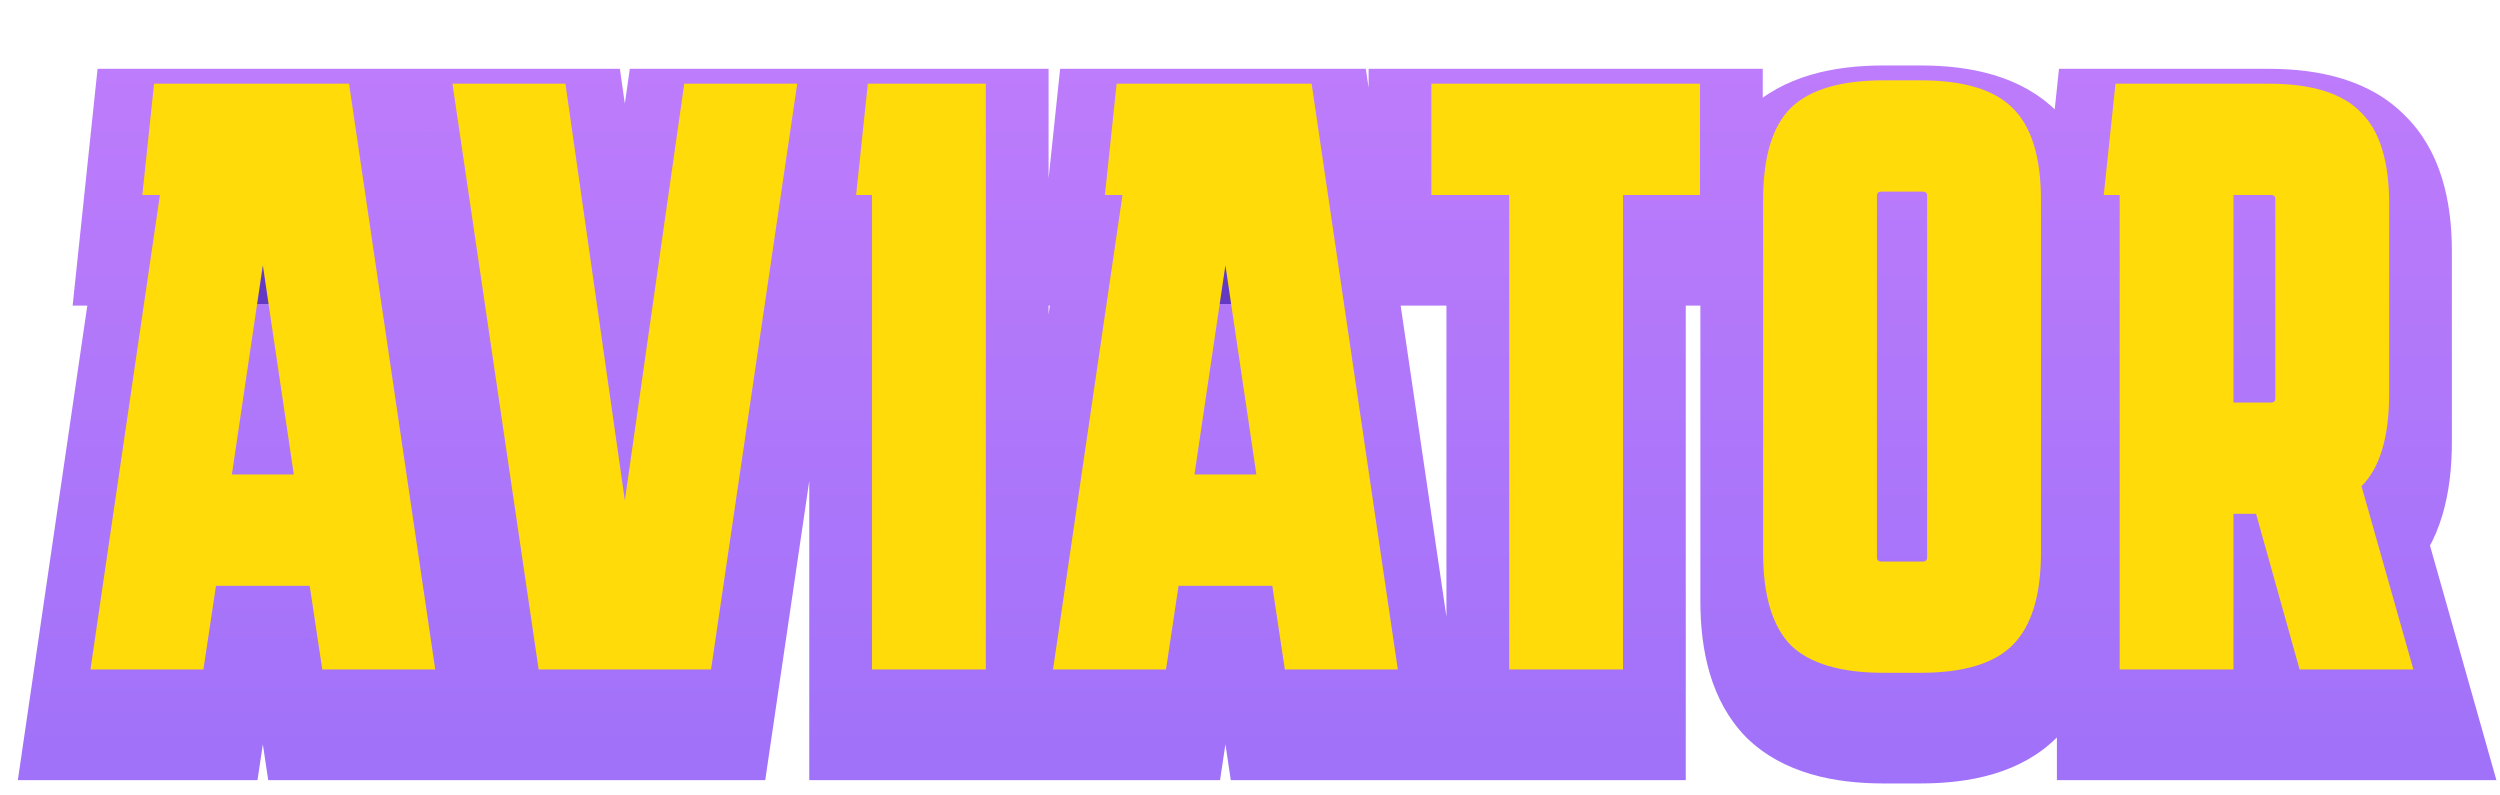
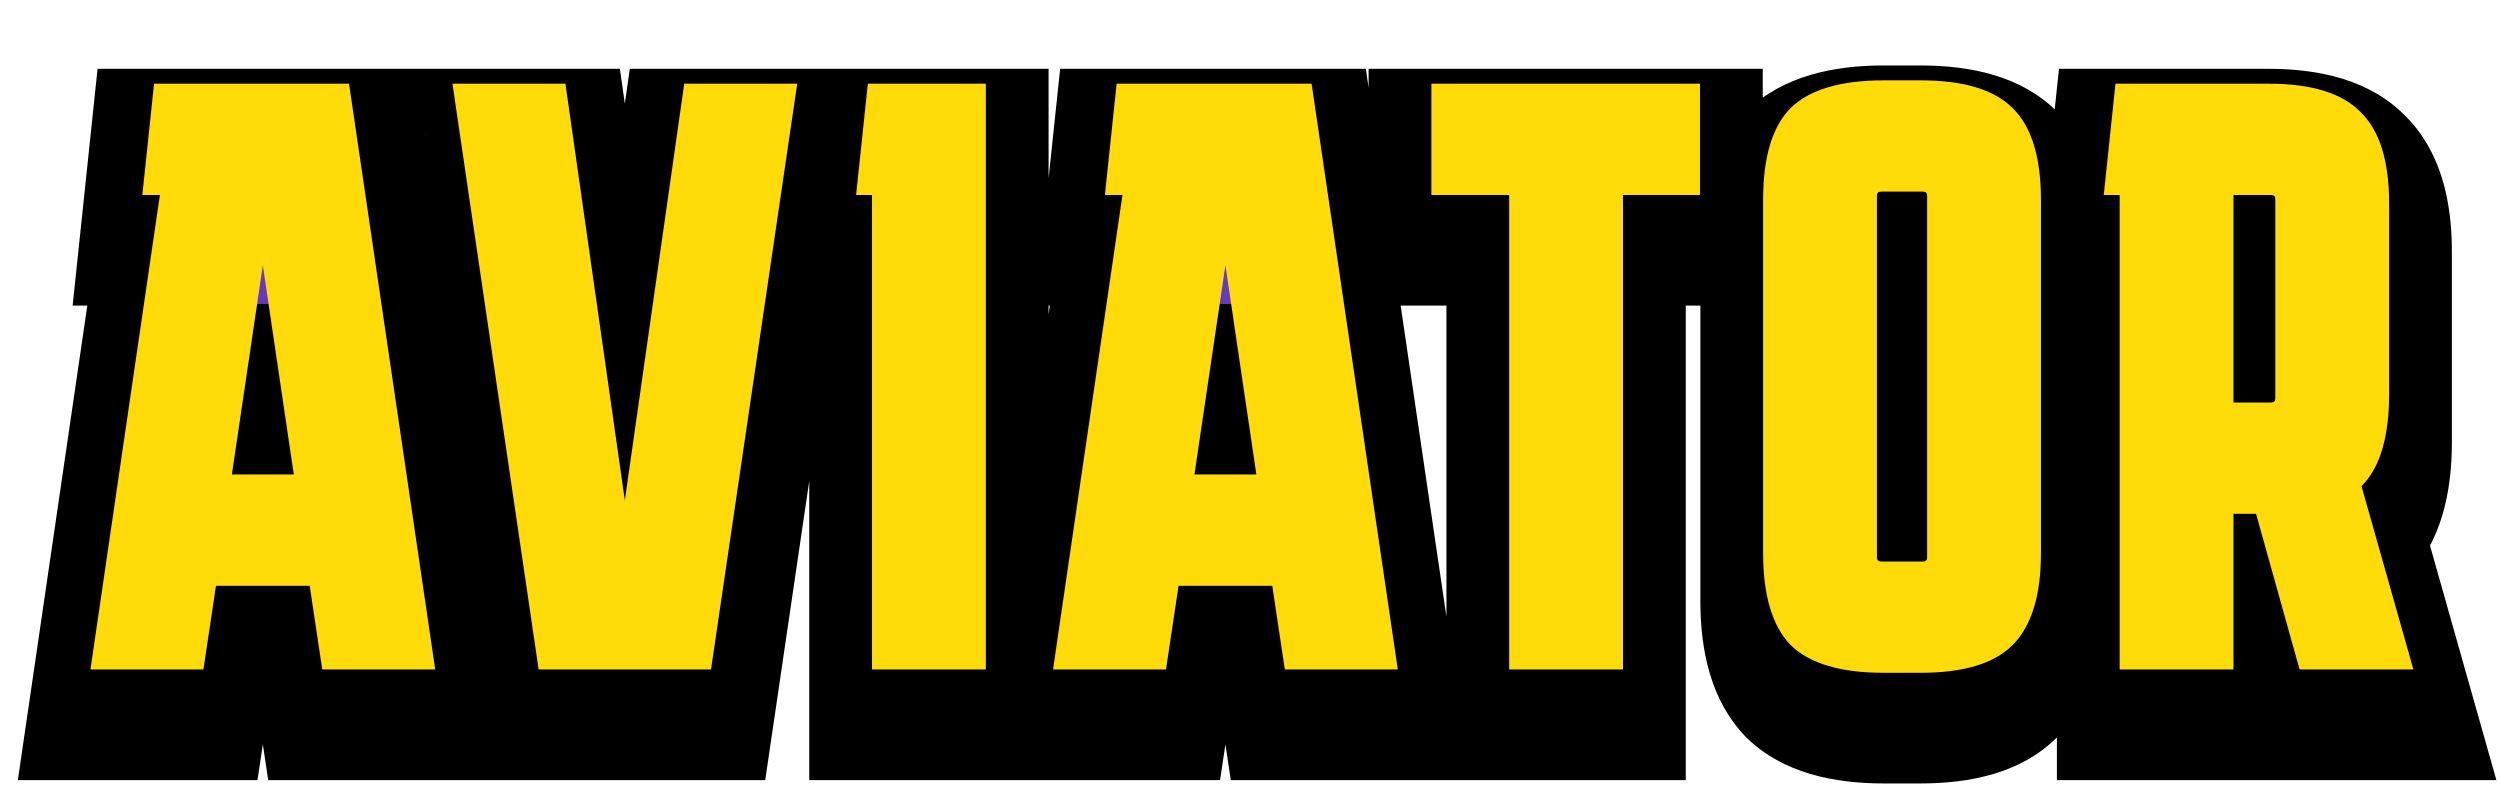
<svg xmlns="http://www.w3.org/2000/svg" width="239" height="76" viewBox="0 0 239 76" fill="none">
  <path d="M8.648 68.578L15.288 23.218H13.608L14.728 12.578H33.368L41.608 68.578H30.808L29.608 60.578H20.648L19.448 68.578H8.648ZM22.168 49.938H28.088L25.128 29.938L22.168 49.938ZM51.495 68.578L43.255 12.578H54.055L59.735 52.418L65.415 12.578H76.215L67.975 68.578H51.495ZM83.365 68.578V23.218H81.845L82.965 12.578H94.245V68.578H83.365ZM100.67 68.578L107.31 23.218H105.63L106.75 12.578H125.39L133.63 68.578H122.83L121.63 60.578H112.67L111.47 68.578H100.67ZM114.19 49.938H120.11L117.15 29.938L114.19 49.938ZM144.279 68.578V23.218H136.839V12.578H162.519V23.218H155.159V68.578H144.279ZM195.115 57.458C195.115 61.512 194.208 64.445 192.395 66.258C190.635 68.018 187.701 68.898 183.595 68.898H180.075C175.968 68.898 173.008 68.018 171.195 66.258C169.435 64.445 168.555 61.512 168.555 57.458V23.698C168.555 19.592 169.435 16.658 171.195 14.898C173.008 13.138 175.968 12.258 180.075 12.258H183.595C187.701 12.258 190.635 13.138 192.395 14.898C194.208 16.658 195.115 19.592 195.115 23.698V57.458ZM179.835 22.898C179.568 22.898 179.435 23.032 179.435 23.298V57.858C179.435 58.125 179.568 58.258 179.835 58.258H183.835C184.101 58.258 184.235 58.125 184.235 57.858V23.298C184.235 23.032 184.101 22.898 183.835 22.898H179.835ZM202.64 68.578V23.218H201.12L202.24 12.578H216.88C220.987 12.578 223.92 13.485 225.68 15.298C227.494 17.058 228.4 19.965 228.4 24.018V42.258C228.4 46.365 227.52 49.298 225.76 51.058L230.72 68.578H219.84L215.68 53.698H213.52V68.578H202.64ZM217.12 23.218H213.52V43.058H217.12C217.387 43.058 217.52 42.925 217.52 42.658V23.618C217.52 23.352 217.387 23.218 217.12 23.218Z" fill="#643AC5" />
  <path d="M8.648 68.578L2.712 67.709L1.706 74.578H8.648V68.578ZM15.288 23.218L21.225 24.087L22.231 17.218H15.288V23.218ZM13.608 23.218L7.641 22.59L6.944 29.218H13.608V23.218ZM14.728 12.578V6.578H9.327L8.761 11.95L14.728 12.578ZM33.368 12.578L39.304 11.705L38.55 6.578H33.368V12.578ZM41.608 68.578V74.578H48.556L47.544 67.705L41.608 68.578ZM30.808 68.578L24.875 69.468L25.641 74.578H30.808V68.578ZM29.608 60.578L35.542 59.688L34.776 54.578H29.608V60.578ZM20.648 60.578V54.578H15.481L14.715 59.688L20.648 60.578ZM19.448 68.578V74.578H24.616L25.382 69.468L19.448 68.578ZM22.168 49.938L16.233 49.06L15.215 55.938H22.168V49.938ZM28.088 49.938V55.938H35.042L34.024 49.06L28.088 49.938ZM25.128 29.938L31.064 29.06H19.193L25.128 29.938ZM14.585 69.447L21.225 24.087L9.352 22.349L2.712 67.709L14.585 69.447ZM15.288 17.218H13.608V29.218H15.288V17.218ZM19.576 23.846L20.695 13.206L8.761 11.95L7.641 22.59L19.576 23.846ZM14.728 18.578H33.368V6.578H14.728V18.578ZM27.432 13.452L35.672 69.452L47.544 67.705L39.304 11.705L27.432 13.452ZM41.608 62.578H30.808V74.578H41.608V62.578ZM36.742 67.688L35.542 59.688L23.675 61.468L24.875 69.468L36.742 67.688ZM29.608 54.578H20.648V66.578H29.608V54.578ZM14.715 59.688L13.515 67.688L25.382 69.468L26.582 61.468L14.715 59.688ZM19.448 62.578H8.648V74.578H19.448V62.578ZM22.168 55.938H28.088V43.938H22.168V55.938ZM34.024 49.06L31.064 29.06L19.193 30.817L22.153 50.817L34.024 49.06ZM19.193 29.06L16.233 49.06L28.104 50.817L31.064 30.817L19.193 29.06ZM51.495 68.578L45.559 69.452L46.313 74.578H51.495V68.578ZM43.255 12.578V6.578H36.307L37.319 13.452L43.255 12.578ZM54.055 12.578L59.995 11.731L59.26 6.578H54.055V12.578ZM59.735 52.418L53.795 53.265H65.675L59.735 52.418ZM65.415 12.578V6.578H60.209L59.475 11.731L65.415 12.578ZM76.215 12.578L82.151 13.452L83.162 6.578H76.215V12.578ZM67.975 68.578V74.578H73.156L73.911 69.452L67.975 68.578ZM57.431 67.705L49.191 11.705L37.319 13.452L45.559 69.452L57.431 67.705ZM43.255 18.578H54.055V6.578H43.255V18.578ZM48.115 13.425L53.795 53.265L65.675 51.571L59.995 11.731L48.115 13.425ZM65.675 53.265L71.355 13.425L59.475 11.731L53.795 51.571L65.675 53.265ZM65.415 18.578H76.215V6.578H65.415V18.578ZM70.279 11.705L62.039 67.705L73.911 69.452L82.151 13.452L70.279 11.705ZM67.975 62.578H51.495V74.578H67.975V62.578ZM83.365 68.578H77.365V74.578H83.365V68.578ZM83.365 23.218H89.365V17.218H83.365V23.218ZM81.845 23.218L75.878 22.59L75.181 29.218H81.845V23.218ZM82.965 12.578V6.578H77.564L76.998 11.95L82.965 12.578ZM94.245 12.578H100.245V6.578H94.245V12.578ZM94.245 68.578V74.578H100.245V68.578H94.245ZM89.365 68.578V23.218H77.365V68.578H89.365ZM83.365 17.218H81.845V29.218H83.365V17.218ZM87.812 23.846L88.932 13.206L76.998 11.95L75.878 22.59L87.812 23.846ZM82.965 18.578H94.245V6.578H82.965V18.578ZM88.245 12.578V68.578H100.245V12.578H88.245ZM94.245 62.578H83.365V74.578H94.245V62.578ZM100.67 68.578L94.734 67.709L93.728 74.578H100.67V68.578ZM107.31 23.218L113.247 24.087L114.253 17.218H107.31V23.218ZM105.63 23.218L99.663 22.59L98.966 29.218H105.63V23.218ZM106.75 12.578V6.578H101.349L100.783 11.95L106.75 12.578ZM125.39 12.578L131.326 11.705L130.572 6.578H125.39V12.578ZM133.63 68.578V74.578H140.578L139.566 67.705L133.63 68.578ZM122.83 68.578L116.897 69.468L117.663 74.578H122.83V68.578ZM121.63 60.578L127.564 59.688L126.797 54.578H121.63V60.578ZM112.67 60.578V54.578H107.503L106.737 59.688L112.67 60.578ZM111.47 68.578V74.578H116.637L117.404 69.468L111.47 68.578ZM114.19 49.938L108.255 49.06L107.237 55.938H114.19V49.938ZM120.11 49.938V55.938H127.064L126.046 49.06L120.11 49.938ZM117.15 29.938L123.086 29.06H111.215L117.15 29.938ZM106.607 69.447L113.247 24.087L101.374 22.349L94.734 67.709L106.607 69.447ZM107.31 17.218H105.63V29.218H107.31V17.218ZM111.597 23.846L112.717 13.206L100.783 11.95L99.663 22.59L111.597 23.846ZM106.75 18.578H125.39V6.578H106.75V18.578ZM119.454 13.452L127.694 69.452L139.566 67.705L131.326 11.705L119.454 13.452ZM133.63 62.578H122.83V74.578H133.63V62.578ZM128.764 67.688L127.564 59.688L115.697 61.468L116.897 69.468L128.764 67.688ZM121.63 54.578H112.67V66.578H121.63V54.578ZM106.737 59.688L105.537 67.688L117.404 69.468L118.604 61.468L106.737 59.688ZM111.47 62.578H100.67V74.578H111.47V62.578ZM114.19 55.938H120.11V43.938H114.19V55.938ZM126.046 49.06L123.086 29.06L111.215 30.817L114.175 50.817L126.046 49.06ZM111.215 29.06L108.255 49.06L120.126 50.817L123.086 30.817L111.215 29.06ZM144.279 68.578H138.279V74.578H144.279V68.578ZM144.279 23.218H150.279V17.218H144.279V23.218ZM136.839 23.218H130.839V29.218H136.839V23.218ZM136.839 12.578V6.578H130.839V12.578H136.839ZM162.519 12.578H168.519V6.578H162.519V12.578ZM162.519 23.218V29.218H168.519V23.218H162.519ZM155.159 23.218V17.218H149.159V23.218H155.159ZM155.159 68.578V74.578H161.159V68.578H155.159ZM150.279 68.578V23.218H138.279V68.578H150.279ZM144.279 17.218H136.839V29.218H144.279V17.218ZM142.839 23.218V12.578H130.839V23.218H142.839ZM136.839 18.578H162.519V6.578H136.839V18.578ZM156.519 12.578V23.218H168.519V12.578H156.519ZM162.519 17.218H155.159V29.218H162.519V17.218ZM149.159 23.218V68.578H161.159V23.218H149.159ZM155.159 62.578H144.279V74.578H155.159V62.578ZM192.395 66.258L188.152 62.016L188.152 62.016L192.395 66.258ZM171.195 66.258L166.889 70.437L166.952 70.501L167.016 70.564L171.195 66.258ZM171.195 14.898L167.016 10.593L166.984 10.624L166.952 10.656L171.195 14.898ZM192.395 14.898L188.152 19.141L188.184 19.173L188.216 19.204L192.395 14.898ZM189.115 57.458C189.115 60.814 188.336 61.832 188.152 62.016L196.637 70.501C200.08 67.058 201.115 62.209 201.115 57.458H189.115ZM188.152 62.016C188.06 62.107 187.092 62.898 183.595 62.898V74.898C188.31 74.898 193.209 73.929 196.637 70.501L188.152 62.016ZM183.595 62.898H180.075V74.898H183.595V62.898ZM180.075 62.898C176.6 62.898 175.543 62.117 175.374 61.953L167.016 70.564C170.473 73.92 175.336 74.898 180.075 74.898V62.898ZM175.5 62.08C175.325 61.899 174.555 60.853 174.555 57.458H162.555C162.555 62.17 163.545 66.991 166.889 70.437L175.5 62.08ZM174.555 57.458V23.698H162.555V57.458H174.555ZM174.555 23.698C174.555 20.201 175.346 19.233 175.437 19.141L166.952 10.656C163.524 14.084 162.555 18.983 162.555 23.698H174.555ZM175.374 19.204C175.543 19.04 176.6 18.258 180.075 18.258V6.258C175.336 6.258 170.473 7.237 167.016 10.593L175.374 19.204ZM180.075 18.258H183.595V6.258H180.075V18.258ZM183.595 18.258C187.092 18.258 188.06 19.049 188.152 19.141L196.637 10.656C193.209 7.227 188.31 6.258 183.595 6.258V18.258ZM188.216 19.204C188.315 19.3 189.115 20.24 189.115 23.698H201.115C201.115 18.943 200.102 14.017 196.574 10.593L188.216 19.204ZM189.115 23.698V57.458H201.115V23.698H189.115ZM179.835 16.898C178.776 16.898 176.881 17.167 175.292 18.756C173.703 20.344 173.435 22.24 173.435 23.298H185.435C185.435 24.09 185.233 25.785 183.777 27.241C182.322 28.696 180.626 28.898 179.835 28.898V16.898ZM173.435 23.298V57.858H185.435V23.298H173.435ZM173.435 57.858C173.435 58.916 173.703 60.812 175.292 62.401C176.881 63.99 178.776 64.258 179.835 64.258V52.258C180.626 52.258 182.322 52.46 183.777 53.916C185.233 55.371 185.435 57.067 185.435 57.858H173.435ZM179.835 64.258H183.835V52.258H179.835V64.258ZM183.835 64.258C184.893 64.258 186.789 63.99 188.377 62.401C189.966 60.812 190.235 58.916 190.235 57.858H178.235C178.235 57.067 178.437 55.371 179.892 53.916C181.347 52.46 183.043 52.258 183.835 52.258V64.258ZM190.235 57.858V23.298H178.235V57.858H190.235ZM190.235 23.298C190.235 22.24 189.966 20.344 188.377 18.756C186.789 17.167 184.893 16.898 183.835 16.898V28.898C183.043 28.898 181.347 28.696 179.892 27.241C178.437 25.785 178.235 24.09 178.235 23.298H190.235ZM183.835 16.898H179.835V28.898H183.835V16.898ZM202.64 68.578H196.64V74.578H202.64V68.578ZM202.64 23.218H208.64V17.218H202.64V23.218ZM201.12 23.218L195.153 22.59L194.456 29.218H201.12V23.218ZM202.24 12.578V6.578H196.839L196.273 11.95L202.24 12.578ZM225.68 15.298L221.375 19.477L221.437 19.541L221.501 19.604L225.68 15.298ZM225.76 51.058L221.518 46.816L219.028 49.305L219.987 52.693L225.76 51.058ZM230.72 68.578V74.578H238.655L236.493 66.944L230.72 68.578ZM219.84 68.578L214.062 70.194L215.288 74.578H219.84V68.578ZM215.68 53.698L221.459 52.083L220.233 47.698H215.68V53.698ZM213.52 53.698V47.698H207.52V53.698H213.52ZM213.52 68.578V74.578H219.52V68.578H213.52ZM213.52 23.218V17.218H207.52V23.218H213.52ZM213.52 43.058H207.52V49.058H213.52V43.058ZM208.64 68.578V23.218H196.64V68.578H208.64ZM202.64 17.218H201.12V29.218H202.64V17.218ZM207.087 23.846L208.207 13.206L196.273 11.95L195.153 22.59L207.087 23.846ZM202.24 18.578H216.88V6.578H202.24V18.578ZM216.88 18.578C220.339 18.578 221.279 19.378 221.375 19.477L229.986 11.12C226.562 7.591 221.635 6.578 216.88 6.578V18.578ZM221.501 19.604C221.612 19.712 222.4 20.641 222.4 24.018H234.4C234.4 19.289 233.375 14.405 229.859 10.993L221.501 19.604ZM222.4 24.018V42.258H234.4V24.018H222.4ZM222.4 42.258C222.4 45.756 221.609 46.724 221.518 46.816L230.003 55.301C233.431 51.873 234.4 46.974 234.4 42.258H222.4ZM219.987 52.693L224.947 70.213L236.493 66.944L231.533 49.424L219.987 52.693ZM230.72 62.578H219.84V74.578H230.72V62.578ZM225.619 66.963L221.459 52.083L209.902 55.314L214.062 70.194L225.619 66.963ZM215.68 47.698H213.52V59.698H215.68V47.698ZM207.52 53.698V68.578H219.52V53.698H207.52ZM213.52 62.578H202.64V74.578H213.52V62.578ZM217.12 17.218H213.52V29.218H217.12V17.218ZM207.52 23.218V43.058H219.52V23.218H207.52ZM213.52 49.058H217.12V37.058H213.52V49.058ZM217.12 49.058C218.179 49.058 220.074 48.79 221.663 47.201C223.252 45.612 223.52 43.717 223.52 42.658H211.52C211.52 41.867 211.722 40.171 213.178 38.716C214.633 37.26 216.329 37.058 217.12 37.058V49.058ZM223.52 42.658V23.618H211.52V42.658H223.52ZM223.52 23.618C223.52 22.56 223.252 20.664 221.663 19.076C220.074 17.487 218.179 17.218 217.12 17.218V29.218C216.329 29.218 214.633 29.016 213.178 27.561C211.722 26.105 211.52 24.41 211.52 23.618H223.52Z" fill="url(#paint0_linear_274_7244)" />
  <path d="M8.648 64L15.288 18.64H13.608L14.728 8H33.368L41.608 64H30.808L29.608 56H20.648L19.448 64H8.648ZM22.168 45.36H28.088L25.128 25.36L22.168 45.36ZM51.495 64L43.255 8H54.055L59.735 47.84L65.415 8H76.215L67.975 64H51.495ZM83.365 64V18.64H81.845L82.965 8H94.245V64H83.365ZM100.67 64L107.31 18.64H105.63L106.75 8H125.39L133.63 64H122.83L121.63 56H112.67L111.47 64H100.67ZM114.19 45.36H120.11L117.15 25.36L114.19 45.36ZM144.279 64V18.64H136.839V8H162.519V18.64H155.159V64H144.279ZM195.115 52.88C195.115 56.933 194.208 59.867 192.395 61.68C190.635 63.44 187.701 64.32 183.595 64.32H180.075C175.968 64.32 173.008 63.44 171.195 61.68C169.435 59.867 168.555 56.933 168.555 52.88V19.12C168.555 15.013 169.435 12.08 171.195 10.32C173.008 8.56 175.968 7.68 180.075 7.68H183.595C187.701 7.68 190.635 8.56 192.395 10.32C194.208 12.08 195.115 15.013 195.115 19.12V52.88ZM179.835 18.32C179.568 18.32 179.435 18.453 179.435 18.72V53.28C179.435 53.547 179.568 53.68 179.835 53.68H183.835C184.101 53.68 184.235 53.547 184.235 53.28V18.72C184.235 18.453 184.101 18.32 183.835 18.32H179.835ZM202.64 64V18.64H201.12L202.24 8H216.88C220.987 8 223.92 8.907 225.68 10.72C227.494 12.48 228.4 15.387 228.4 19.44V37.68C228.4 41.787 227.52 44.72 225.76 46.48L230.72 64H219.84L215.68 49.12H213.52V64H202.64ZM217.12 18.64H213.52V38.48H217.12C217.387 38.48 217.52 38.347 217.52 38.08V19.04C217.52 18.773 217.387 18.64 217.12 18.64Z" fill="#FFDB0A" />
  <defs>
    <linearGradient id="paint0_linear_274_7244" x1="119.5" y1="4.578" x2="119.5" y2="76" gradientUnits="userSpaceOnUse">
-       <stop stop-color="#BE7CFB" />
-       <stop offset="1" stop-color="#9F71F9" />
+       <stop stopColor="#BE7CFB" />
+       <stop offset="1" stopColor="#9F71F9" />
    </linearGradient>
  </defs>
</svg>
